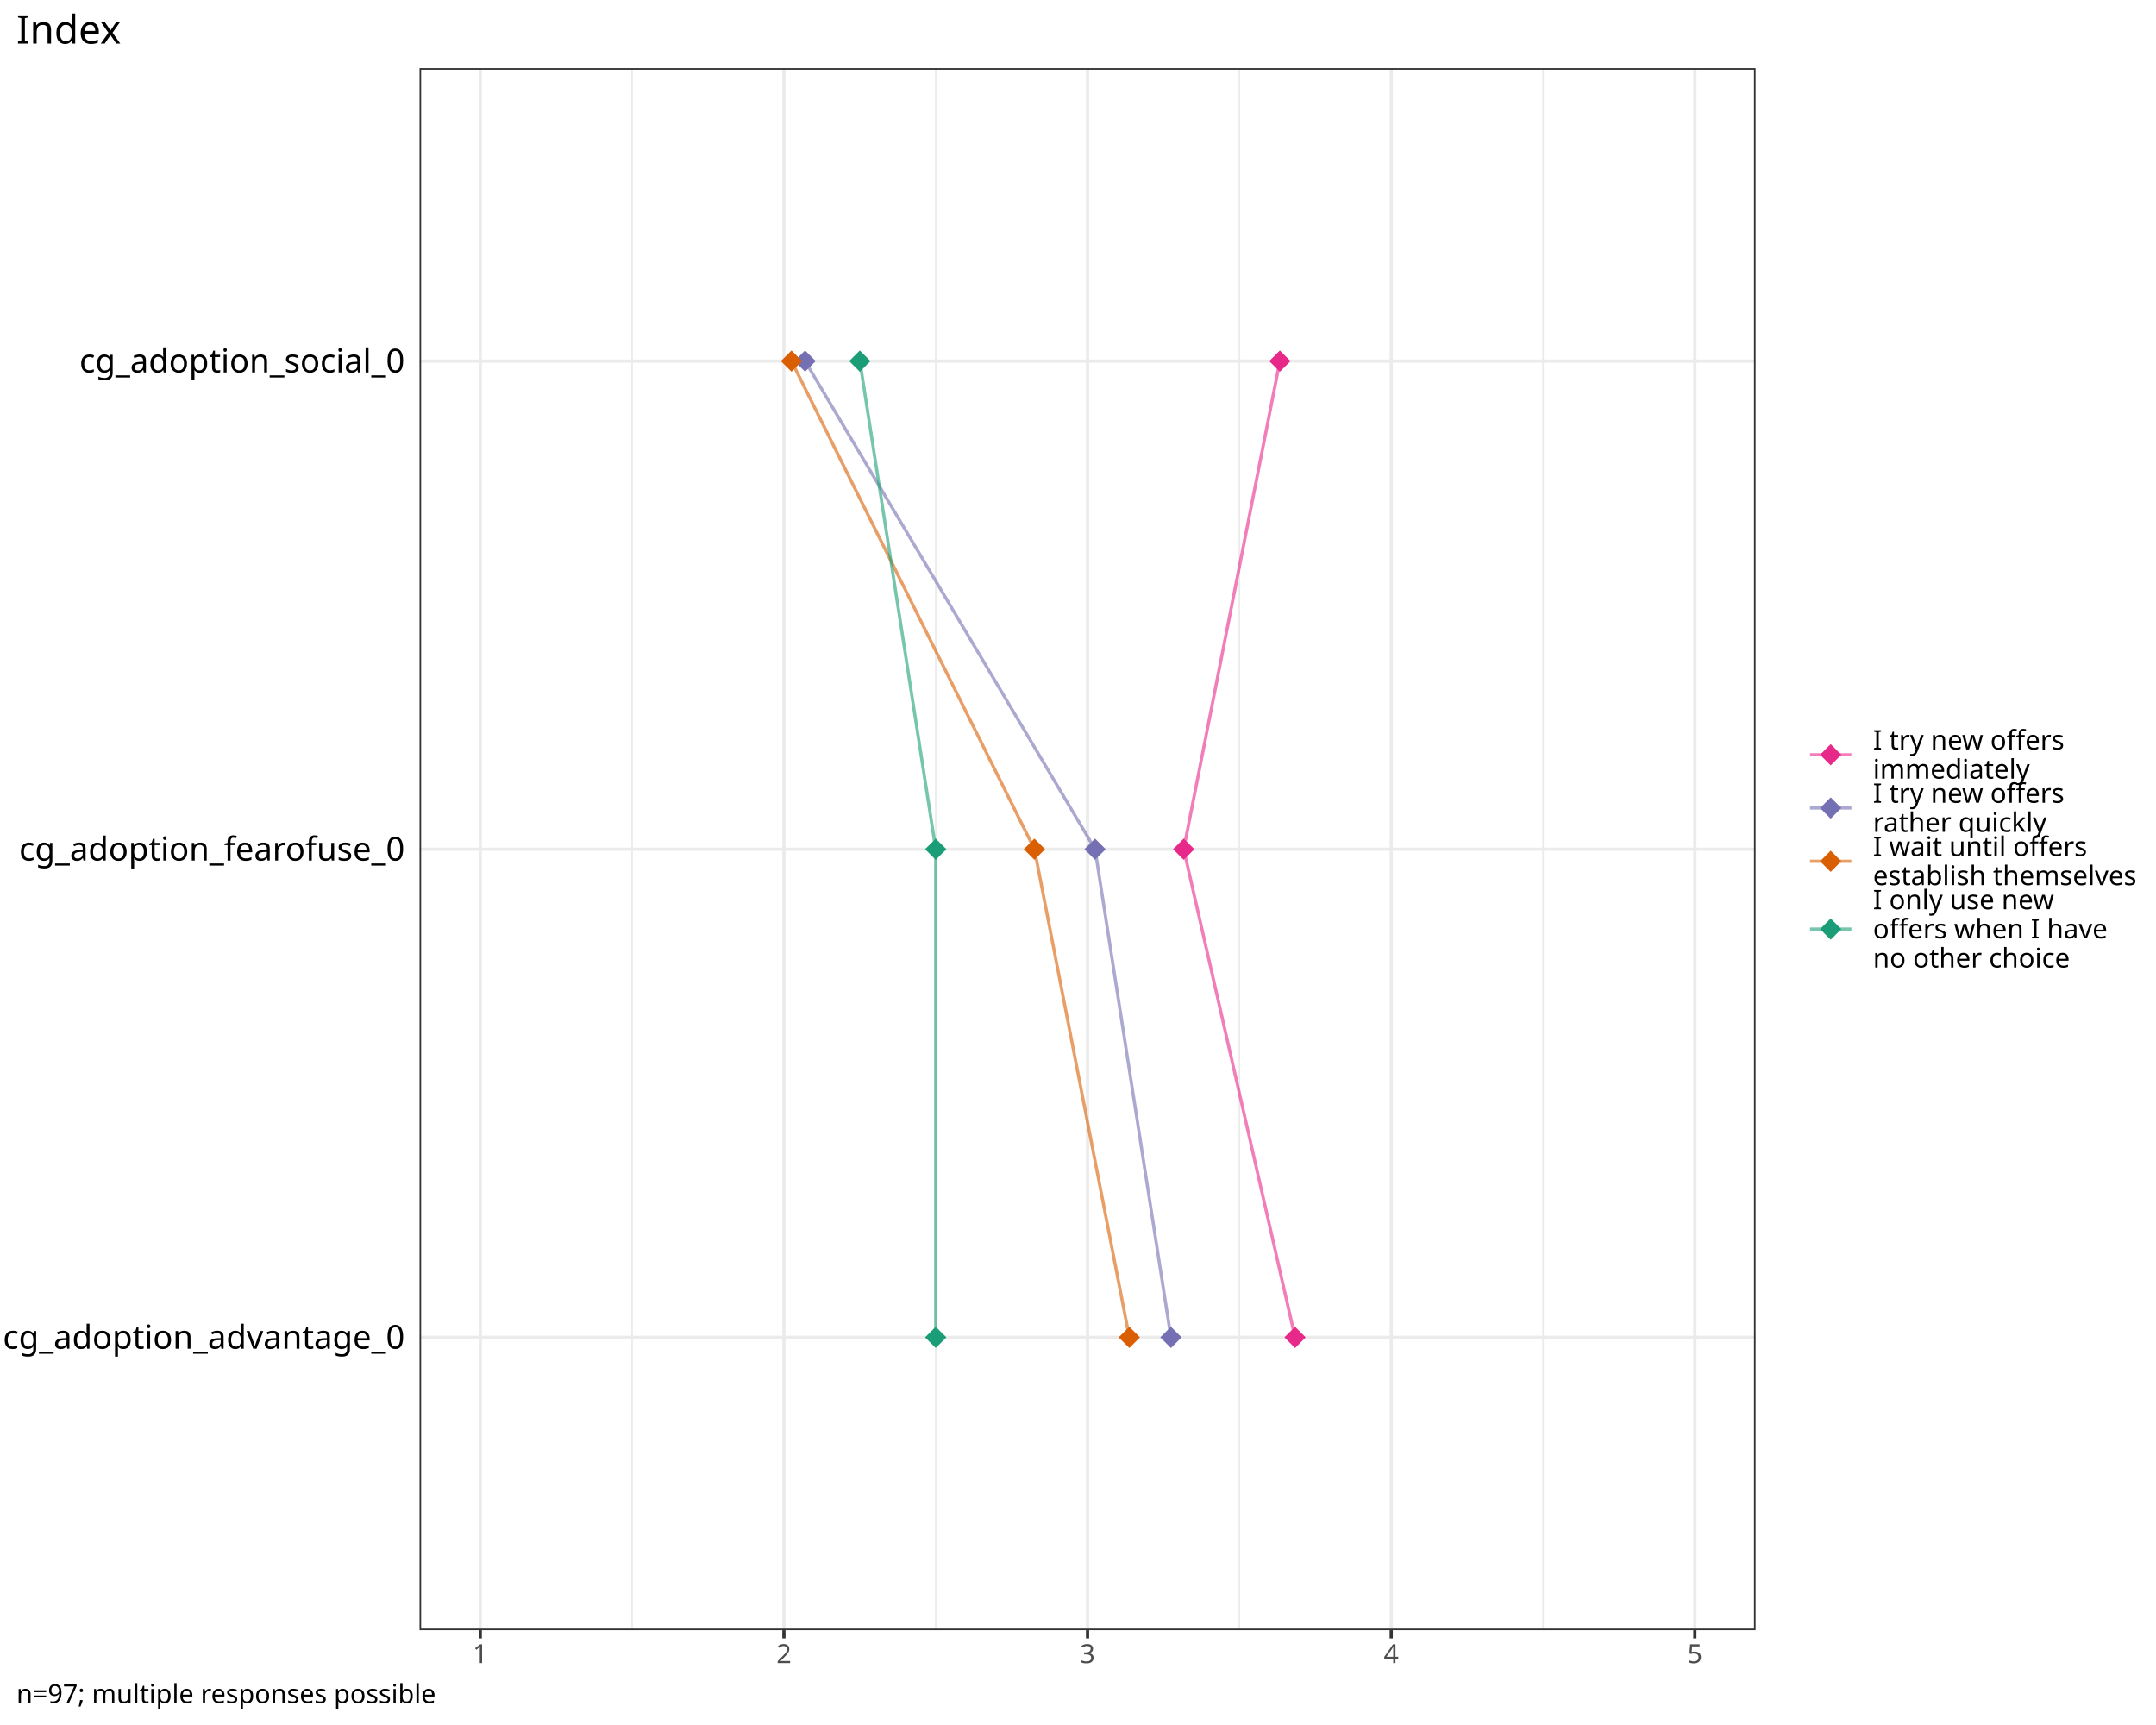
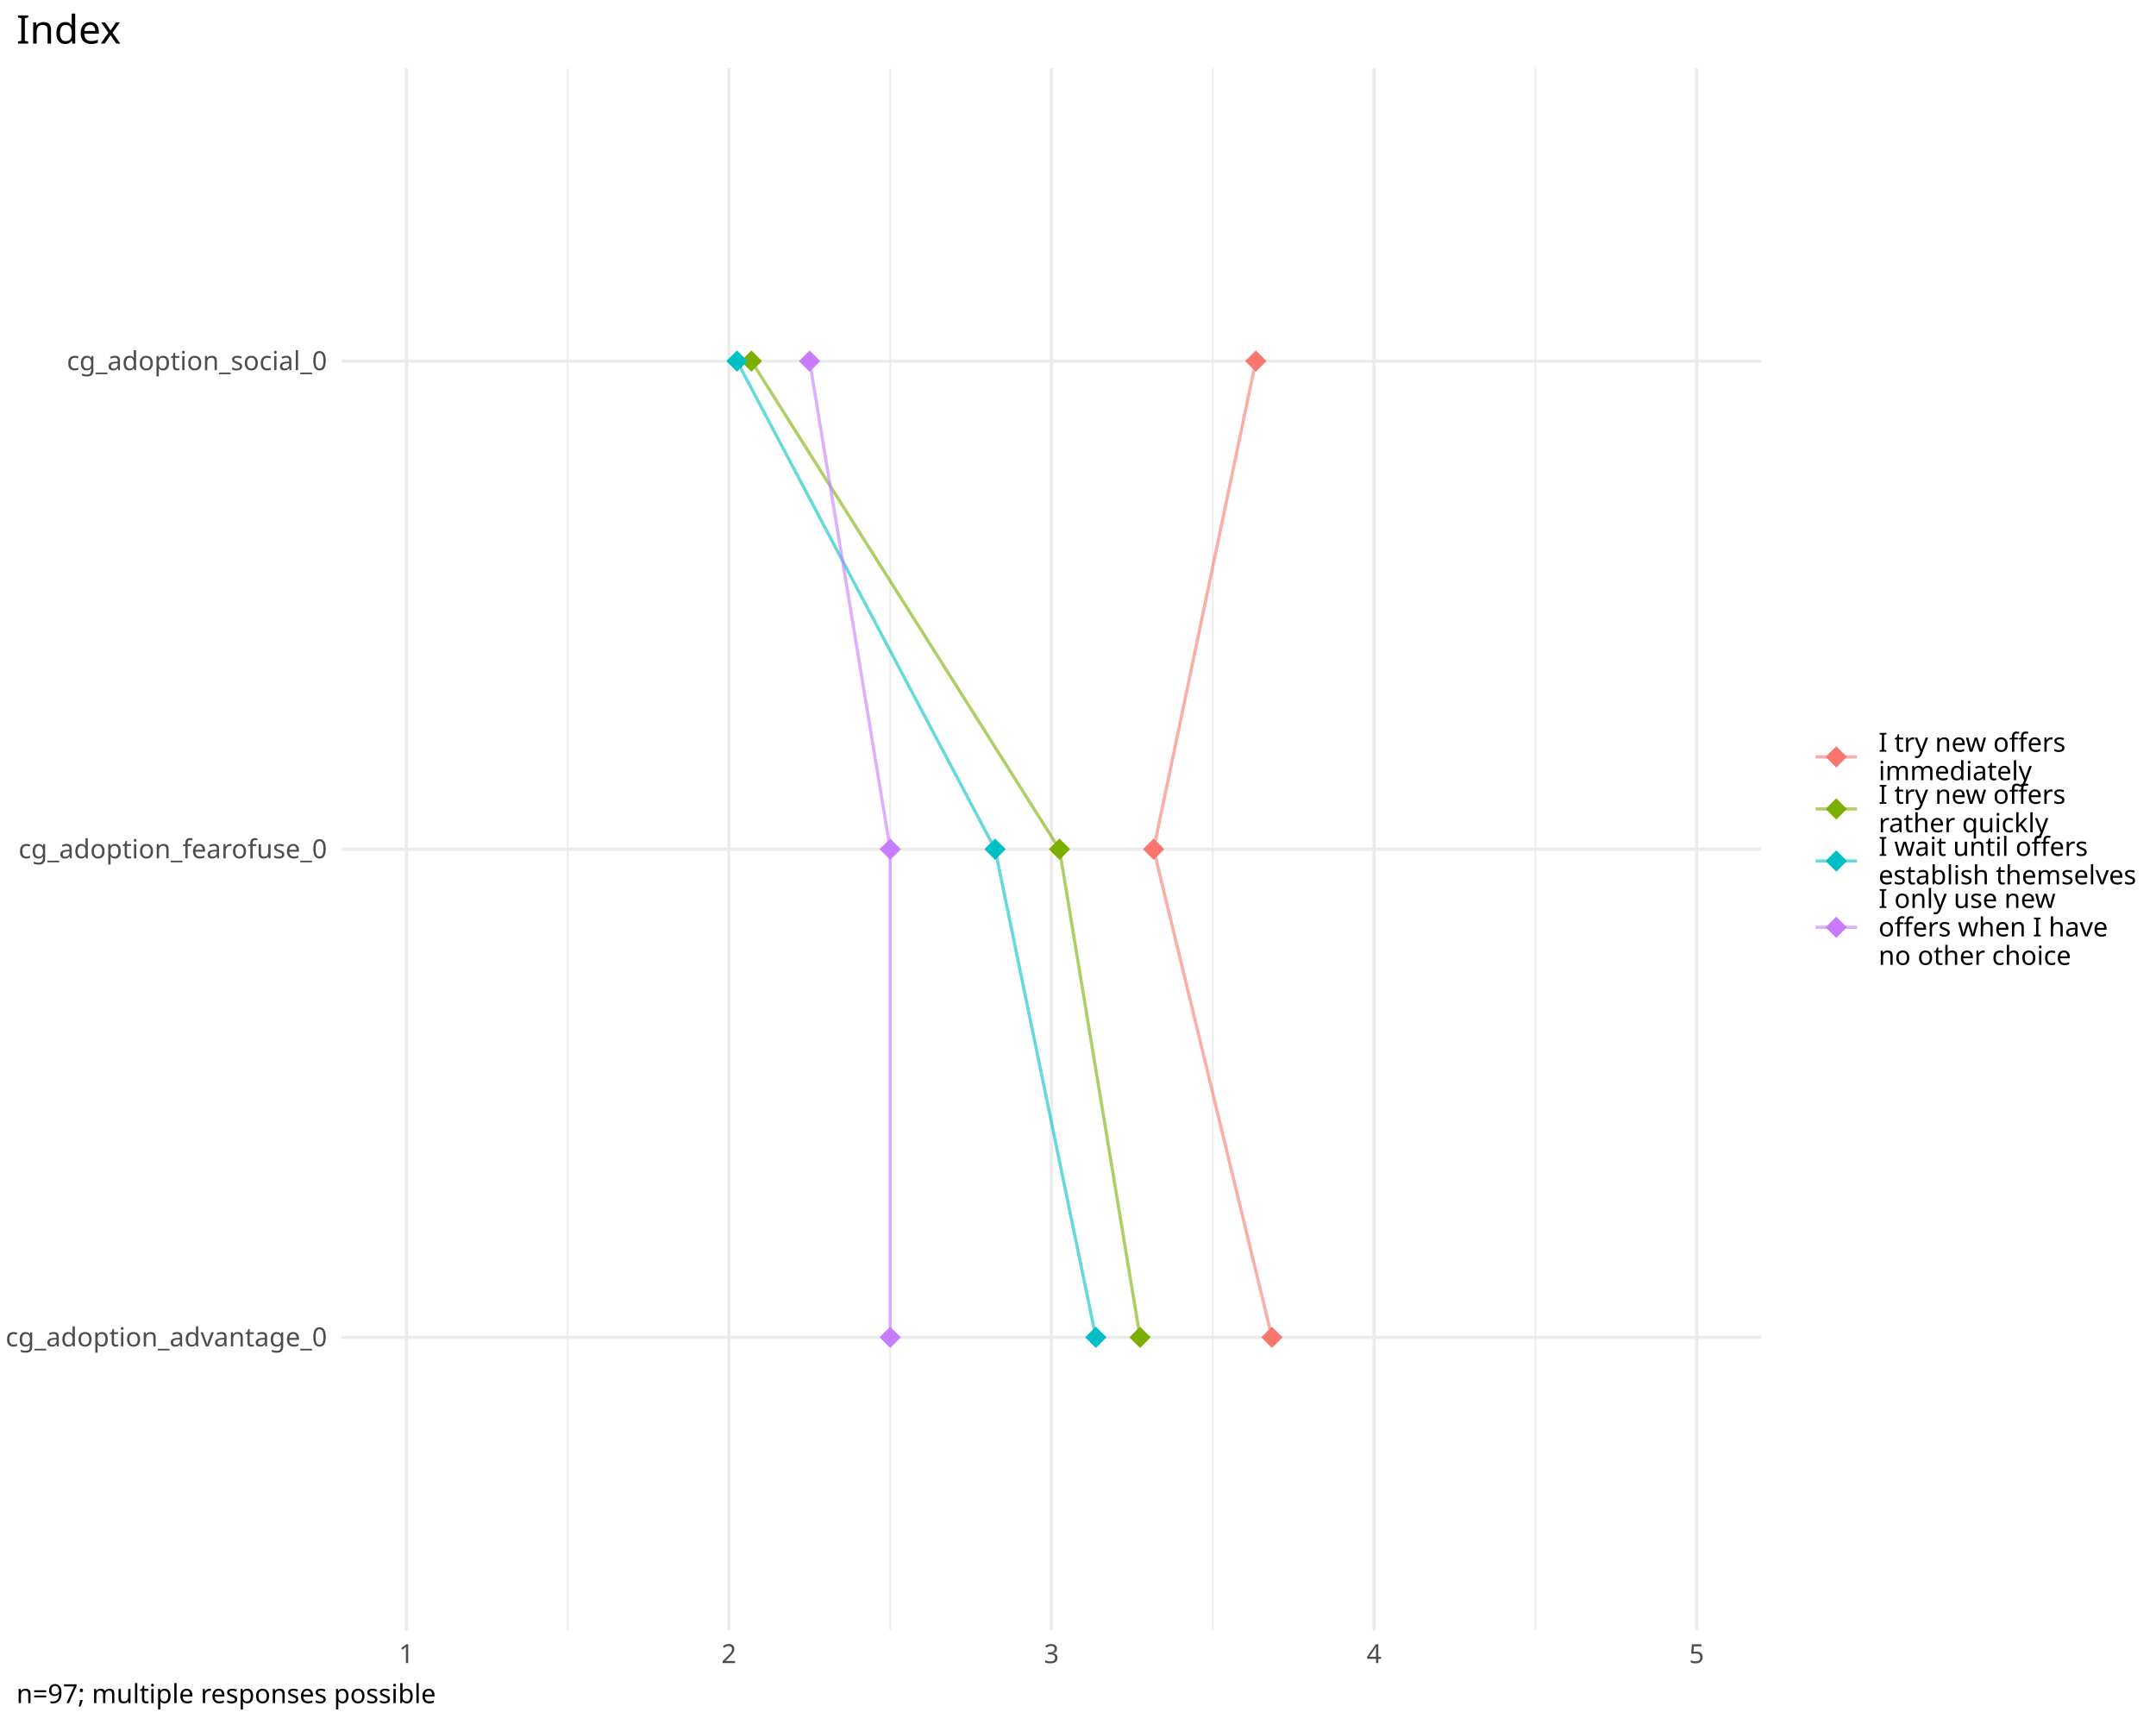
<svg xmlns="http://www.w3.org/2000/svg" class="svglite" data-engine-version="2.0" width="720.00pt" height="576.00pt" viewBox="0 0 720.00 576.00">
  <defs>
    <style type="text/css">
    .svglite line, .svglite polyline, .svglite polygon, .svglite path, .svglite rect, .svglite circle {
      fill: none;
      stroke: #000000;
      stroke-linecap: round;
      stroke-linejoin: round;
      stroke-miterlimit: 10.00;
    }
  </style>
  </defs>
  <rect width="100%" height="100%" style="stroke: none; fill: #FFFFFF;" />
  <defs>
    <clipPath id="cpMC4wMHw3MjAuMDB8MC4wMHw1NzYuMDA=">
      <rect x="0.00" y="0.00" width="720.00" height="576.00" />
    </clipPath>
  </defs>
  <g clip-path="url(#cpMC4wMHw3MjAuMDB8MC4wMHw1NzYuMDA=)">
-     <rect x="0.00" y="0.00" width="720.00" height="576.00" style="stroke-width: 1.07; stroke: #FFFFFF; fill: #FFFFFF;" />
-   </g>
+ </g>
  <defs>
-     <clipPath id="cpMTQwLjEwfDU4Ni4yOHwyMi43OHw1NDQuMzQ=">
-       <rect x="140.10" y="22.78" width="446.18" height="521.56" />
+     <clipPath id="cpMTE0LjE2fDU4OC4xNHwyMi43OHw1NDQuMzQ=">
+       <rect x="114.16" y="22.78" width="473.98" height="521.56" />
    </clipPath>
  </defs>
-   <g clip-path="url(#cpMTQwLjEwfDU4Ni4yOHwyMi43OHw1NDQuMzQ=)">
-     <rect x="140.10" y="22.78" width="446.18" height="521.56" style="stroke-width: 1.07; stroke: none; fill: #FFFFFF;" />
-     <polyline points="211.08,544.34 211.08,22.78 " style="stroke-width: 0.53; stroke: #EBEBEB; stroke-linecap: butt;" />
-     <polyline points="312.49,544.34 312.49,22.78 " style="stroke-width: 0.53; stroke: #EBEBEB; stroke-linecap: butt;" />
-     <polyline points="413.89,544.34 413.89,22.78 " style="stroke-width: 0.53; stroke: #EBEBEB; stroke-linecap: butt;" />
-     <polyline points="515.30,544.34 515.30,22.78 " style="stroke-width: 0.53; stroke: #EBEBEB; stroke-linecap: butt;" />
-     <polyline points="140.10,446.55 586.28,446.55 " style="stroke-width: 1.07; stroke: #EBEBEB; stroke-linecap: butt;" />
-     <polyline points="140.10,283.56 586.28,283.56 " style="stroke-width: 1.07; stroke: #EBEBEB; stroke-linecap: butt;" />
-     <polyline points="140.10,120.58 586.28,120.58 " style="stroke-width: 1.07; stroke: #EBEBEB; stroke-linecap: butt;" />
-     <polyline points="160.38,544.34 160.38,22.78 " style="stroke-width: 1.07; stroke: #EBEBEB; stroke-linecap: butt;" />
-     <polyline points="261.79,544.34 261.79,22.78 " style="stroke-width: 1.07; stroke: #EBEBEB; stroke-linecap: butt;" />
-     <polyline points="363.19,544.34 363.19,22.78 " style="stroke-width: 1.07; stroke: #EBEBEB; stroke-linecap: butt;" />
-     <polyline points="464.60,544.34 464.60,22.78 " style="stroke-width: 1.07; stroke: #EBEBEB; stroke-linecap: butt;" />
-     <polyline points="566.00,544.34 566.00,22.78 " style="stroke-width: 1.07; stroke: #EBEBEB; stroke-linecap: butt;" />
-     <polygon points="423.86,120.58 427.42,117.02 430.97,120.58 427.42,124.13 " style="stroke-width: 0.71; stroke: none; fill: #E7298A;" />
-     <polygon points="265.30,120.58 268.85,117.02 272.41,120.58 268.85,124.13 " style="stroke-width: 0.71; stroke: none; fill: #7570B3;" />
-     <polygon points="260.77,120.58 264.32,117.02 267.88,120.58 264.32,124.13 " style="stroke-width: 0.71; stroke: none; fill: #D95F02;" />
-     <polygon points="283.58,120.58 287.14,117.02 290.69,120.58 287.14,124.13 " style="stroke-width: 0.71; stroke: none; fill: #1B9E77;" />
-     <polygon points="391.75,283.56 395.30,280.01 398.86,283.56 395.30,287.12 " style="stroke-width: 0.71; stroke: none; fill: #E7298A;" />
-     <polygon points="362.13,283.56 365.69,280.01 369.24,283.56 365.69,287.12 " style="stroke-width: 0.71; stroke: none; fill: #7570B3;" />
-     <polygon points="341.89,283.56 345.45,280.01 349.00,283.56 345.45,287.12 " style="stroke-width: 0.71; stroke: none; fill: #D95F02;" />
-     <polygon points="308.93,283.56 312.49,280.01 316.05,283.56 312.49,287.12 " style="stroke-width: 0.71; stroke: none; fill: #1B9E77;" />
-     <polygon points="428.93,446.55 432.49,443.00 436.04,446.55 432.49,450.11 " style="stroke-width: 0.71; stroke: none; fill: #E7298A;" />
-     <polygon points="387.48,446.55 391.04,443.00 394.59,446.55 391.04,450.11 " style="stroke-width: 0.71; stroke: none; fill: #7570B3;" />
-     <polygon points="373.58,446.55 377.14,443.00 380.69,446.55 377.14,450.11 " style="stroke-width: 0.71; stroke: none; fill: #D95F02;" />
-     <polygon points="308.93,446.55 312.49,443.00 316.05,446.55 312.49,450.11 " style="stroke-width: 0.71; stroke: none; fill: #1B9E77;" />
-     <polyline points="432.49,446.55 395.30,283.56 427.42,120.58 " style="stroke-width: 1.07; stroke: #E7298A; stroke-opacity: 0.60; stroke-linecap: butt;" />
-     <polyline points="391.04,446.55 365.69,283.56 268.85,120.58 " style="stroke-width: 1.07; stroke: #7570B3; stroke-opacity: 0.60; stroke-linecap: butt;" />
-     <polyline points="377.14,446.55 345.45,283.56 264.32,120.58 " style="stroke-width: 1.07; stroke: #D95F02; stroke-opacity: 0.60; stroke-linecap: butt;" />
-     <polyline points="312.49,446.55 312.49,283.56 287.14,120.58 " style="stroke-width: 1.07; stroke: #1B9E77; stroke-opacity: 0.60; stroke-linecap: butt;" />
-     <rect x="140.10" y="22.78" width="446.18" height="521.56" style="stroke-width: 1.07; stroke: #333333;" />
+   <g clip-path="url(#cpMTE0LjE2fDU4OC4xNHwyMi43OHw1NDQuMzQ=)">
+     <polyline points="189.57,544.34 189.57,22.78 " style="stroke-width: 0.53; stroke: #EBEBEB; stroke-linecap: butt;" />
+     <polyline points="297.29,544.34 297.29,22.78 " style="stroke-width: 0.53; stroke: #EBEBEB; stroke-linecap: butt;" />
+     <polyline points="405.01,544.34 405.01,22.78 " style="stroke-width: 0.53; stroke: #EBEBEB; stroke-linecap: butt;" />
+     <polyline points="512.74,544.34 512.74,22.78 " style="stroke-width: 0.53; stroke: #EBEBEB; stroke-linecap: butt;" />
+     <polyline points="114.16,446.55 588.14,446.55 " style="stroke-width: 1.07; stroke: #EBEBEB; stroke-linecap: butt;" />
+     <polyline points="114.16,283.56 588.14,283.56 " style="stroke-width: 1.07; stroke: #EBEBEB; stroke-linecap: butt;" />
+     <polyline points="114.16,120.58 588.14,120.58 " style="stroke-width: 1.07; stroke: #EBEBEB; stroke-linecap: butt;" />
+     <polyline points="135.71,544.34 135.71,22.78 " style="stroke-width: 1.07; stroke: #EBEBEB; stroke-linecap: butt;" />
+     <polyline points="243.43,544.34 243.43,22.78 " style="stroke-width: 1.07; stroke: #EBEBEB; stroke-linecap: butt;" />
+     <polyline points="351.15,544.34 351.15,22.78 " style="stroke-width: 1.07; stroke: #EBEBEB; stroke-linecap: butt;" />
+     <polyline points="458.87,544.34 458.87,22.78 " style="stroke-width: 1.07; stroke: #EBEBEB; stroke-linecap: butt;" />
+     <polyline points="566.60,544.34 566.60,22.78 " style="stroke-width: 1.07; stroke: #EBEBEB; stroke-linecap: butt;" />
+     <polygon points="415.82,120.58 419.38,117.02 422.93,120.58 419.38,124.13 " style="stroke-width: 0.71; stroke: none; fill: #F8766D;" />
+     <polygon points="247.38,120.58 250.93,117.02 254.49,120.58 250.93,124.13 " style="stroke-width: 0.71; stroke: none; fill: #7CAE00;" />
+     <polygon points="242.57,120.58 246.12,117.02 249.68,120.58 246.12,124.13 " style="stroke-width: 0.71; stroke: none; fill: #00BFC4;" />
+     <polygon points="266.80,120.58 270.36,117.02 273.92,120.58 270.36,124.13 " style="stroke-width: 0.71; stroke: none; fill: #C77CFF;" />
+     <polygon points="381.71,283.56 385.26,280.01 388.82,283.56 385.26,287.12 " style="stroke-width: 0.71; stroke: none; fill: #F8766D;" />
+     <polygon points="350.25,283.56 353.80,280.01 357.36,283.56 353.80,287.12 " style="stroke-width: 0.71; stroke: none; fill: #7CAE00;" />
+     <polygon points="328.75,283.56 332.30,280.01 335.86,283.56 332.30,287.12 " style="stroke-width: 0.71; stroke: none; fill: #00BFC4;" />
+     <polygon points="293.74,283.56 297.29,280.01 300.85,283.56 297.29,287.12 " style="stroke-width: 0.71; stroke: none; fill: #C77CFF;" />
+     <polygon points="421.21,446.55 424.76,443.00 428.32,446.55 424.76,450.11 " style="stroke-width: 0.71; stroke: none; fill: #F8766D;" />
+     <polygon points="377.18,446.55 380.73,443.00 384.29,446.55 380.73,450.11 " style="stroke-width: 0.71; stroke: none; fill: #7CAE00;" />
+     <polygon points="362.41,446.55 365.96,443.00 369.52,446.55 365.96,450.11 " style="stroke-width: 0.71; stroke: none; fill: #00BFC4;" />
+     <polygon points="293.74,446.55 297.29,443.00 300.85,446.55 297.29,450.11 " style="stroke-width: 0.71; stroke: none; fill: #C77CFF;" />
+     <polyline points="424.76,446.55 385.26,283.56 419.38,120.58 " style="stroke-width: 1.07; stroke: #F8766D; stroke-opacity: 0.60; stroke-linecap: butt;" />
+     <polyline points="380.73,446.55 353.80,283.56 250.93,120.58 " style="stroke-width: 1.07; stroke: #7CAE00; stroke-opacity: 0.60; stroke-linecap: butt;" />
+     <polyline points="365.96,446.55 332.30,283.56 246.12,120.58 " style="stroke-width: 1.07; stroke: #00BFC4; stroke-opacity: 0.60; stroke-linecap: butt;" />
+     <polyline points="297.29,446.55 297.29,283.56 270.36,120.58 " style="stroke-width: 1.07; stroke: #C77CFF; stroke-opacity: 0.60; stroke-linecap: butt;" />
  </g>
  <g clip-path="url(#cpMC4wMHw3MjAuMDB8MC4wMHw1NzYuMDA=)">
-     <text x="135.17" y="450.34" text-anchor="end" style="font-size: 11.00px; font-family: sans;" textLength="129.69px" lengthAdjust="spacingAndGlyphs">cg_adoption_advantage_0</text>
-     <text x="135.17" y="287.35" text-anchor="end" style="font-size: 11.00px; font-family: sans;" textLength="124.17px" lengthAdjust="spacingAndGlyphs">cg_adoption_fearofuse_0</text>
-     <text x="135.17" y="124.36" text-anchor="end" style="font-size: 11.00px; font-family: sans;" textLength="106.43px" lengthAdjust="spacingAndGlyphs">cg_adoption_social_0</text>
-     <polyline points="160.38,547.08 160.38,544.34 " style="stroke-width: 1.07; stroke: #333333; stroke-linecap: butt;" />
-     <polyline points="261.79,547.08 261.79,544.34 " style="stroke-width: 1.07; stroke: #333333; stroke-linecap: butt;" />
-     <polyline points="363.19,547.08 363.19,544.34 " style="stroke-width: 1.07; stroke: #333333; stroke-linecap: butt;" />
-     <polyline points="464.60,547.08 464.60,544.34 " style="stroke-width: 1.07; stroke: #333333; stroke-linecap: butt;" />
-     <polyline points="566.00,547.08 566.00,544.34 " style="stroke-width: 1.07; stroke: #333333; stroke-linecap: butt;" />
-     <text x="160.38" y="555.33" text-anchor="middle" style="font-size: 8.80px; fill: #4D4D4D; font-family: sans;" textLength="4.89px" lengthAdjust="spacingAndGlyphs">1</text>
-     <text x="261.79" y="555.33" text-anchor="middle" style="font-size: 8.80px; fill: #4D4D4D; font-family: sans;" textLength="4.89px" lengthAdjust="spacingAndGlyphs">2</text>
-     <text x="363.19" y="555.33" text-anchor="middle" style="font-size: 8.80px; fill: #4D4D4D; font-family: sans;" textLength="4.89px" lengthAdjust="spacingAndGlyphs">3</text>
-     <text x="464.60" y="555.33" text-anchor="middle" style="font-size: 8.80px; fill: #4D4D4D; font-family: sans;" textLength="4.89px" lengthAdjust="spacingAndGlyphs">4</text>
-     <text x="566.00" y="555.33" text-anchor="middle" style="font-size: 8.80px; fill: #4D4D4D; font-family: sans;" textLength="4.89px" lengthAdjust="spacingAndGlyphs">5</text>
-     <rect x="597.24" y="237.66" width="117.28" height="91.81" style="stroke-width: 1.07; stroke: none; fill: #FFFFFF;" />
-     <rect x="602.72" y="243.14" width="17.28" height="17.78" style="stroke-width: 1.07; stroke: none; fill: #FFFFFF;" />
-     <polygon points="607.81,252.03 611.36,248.47 614.92,252.03 611.36,255.59 " style="stroke-width: 0.71; stroke: none; fill: #E7298A;" />
-     <line x1="604.45" y1="252.03" x2="618.27" y2="252.03" style="stroke-width: 1.07; stroke: #E7298A; stroke-opacity: 0.60; stroke-linecap: butt;" />
-     <rect x="602.72" y="260.92" width="17.28" height="17.78" style="stroke-width: 1.07; stroke: none; fill: #FFFFFF;" />
-     <polygon points="607.81,269.81 611.36,266.26 614.92,269.81 611.36,273.37 " style="stroke-width: 0.71; stroke: none; fill: #7570B3;" />
-     <line x1="604.45" y1="269.81" x2="618.27" y2="269.81" style="stroke-width: 1.07; stroke: #7570B3; stroke-opacity: 0.60; stroke-linecap: butt;" />
-     <rect x="602.72" y="278.70" width="17.28" height="17.78" style="stroke-width: 1.07; stroke: none; fill: #FFFFFF;" />
-     <polygon points="607.81,287.59 611.36,284.04 614.92,287.59 611.36,291.15 " style="stroke-width: 0.71; stroke: none; fill: #D95F02;" />
-     <line x1="604.45" y1="287.59" x2="618.27" y2="287.59" style="stroke-width: 1.07; stroke: #D95F02; stroke-opacity: 0.60; stroke-linecap: butt;" />
-     <rect x="602.72" y="296.49" width="17.28" height="27.50" style="stroke-width: 1.07; stroke: none; fill: #FFFFFF;" />
-     <polygon points="607.81,310.24 611.36,306.68 614.92,310.24 611.36,313.79 " style="stroke-width: 0.71; stroke: none; fill: #1B9E77;" />
-     <line x1="604.45" y1="310.24" x2="618.27" y2="310.24" style="stroke-width: 1.07; stroke: #1B9E77; stroke-opacity: 0.60; stroke-linecap: butt;" />
-     <text x="625.48" y="250.27" style="font-size: 9.00px; font-family: sans;" textLength="59.03px" lengthAdjust="spacingAndGlyphs">I try new offers</text>
-     <text x="625.48" y="259.99" style="font-size: 9.00px; font-family: sans;" textLength="48.02px" lengthAdjust="spacingAndGlyphs">immediately</text>
-     <text x="625.48" y="268.05" style="font-size: 9.00px; font-family: sans;" textLength="59.03px" lengthAdjust="spacingAndGlyphs">I try new offers</text>
-     <text x="625.48" y="277.77" style="font-size: 9.00px; font-family: sans;" textLength="53.53px" lengthAdjust="spacingAndGlyphs">rather quickly</text>
-     <text x="625.48" y="285.83" style="font-size: 9.00px; font-family: sans;" textLength="65.03px" lengthAdjust="spacingAndGlyphs">I wait until offers</text>
-     <text x="625.48" y="295.55" style="font-size: 9.00px; font-family: sans;" textLength="83.56px" lengthAdjust="spacingAndGlyphs">establish themselves</text>
-     <text x="625.48" y="303.61" style="font-size: 9.00px; font-family: sans;" textLength="57.54px" lengthAdjust="spacingAndGlyphs">I only use new</text>
-     <text x="625.48" y="313.33" style="font-size: 9.00px; font-family: sans;" textLength="73.55px" lengthAdjust="spacingAndGlyphs">offers when I have</text>
-     <text x="625.48" y="323.05" style="font-size: 9.00px; font-family: sans;" textLength="61.55px" lengthAdjust="spacingAndGlyphs">no other choice</text>
+     <text x="109.23" y="449.58" text-anchor="end" style="font-size: 8.80px; fill: #4D4D4D; font-family: sans;" textLength="103.75px" lengthAdjust="spacingAndGlyphs">cg_adoption_advantage_0</text>
+     <text x="109.23" y="286.59" text-anchor="end" style="font-size: 8.80px; fill: #4D4D4D; font-family: sans;" textLength="99.34px" lengthAdjust="spacingAndGlyphs">cg_adoption_fearofuse_0</text>
+     <text x="109.23" y="123.60" text-anchor="end" style="font-size: 8.80px; fill: #4D4D4D; font-family: sans;" textLength="85.15px" lengthAdjust="spacingAndGlyphs">cg_adoption_social_0</text>
+     <text x="135.71" y="555.33" text-anchor="middle" style="font-size: 8.80px; fill: #4D4D4D; font-family: sans;" textLength="4.89px" lengthAdjust="spacingAndGlyphs">1</text>
+     <text x="243.43" y="555.33" text-anchor="middle" style="font-size: 8.80px; fill: #4D4D4D; font-family: sans;" textLength="4.89px" lengthAdjust="spacingAndGlyphs">2</text>
+     <text x="351.15" y="555.33" text-anchor="middle" style="font-size: 8.80px; fill: #4D4D4D; font-family: sans;" textLength="4.89px" lengthAdjust="spacingAndGlyphs">3</text>
+     <text x="458.87" y="555.33" text-anchor="middle" style="font-size: 8.80px; fill: #4D4D4D; font-family: sans;" textLength="4.89px" lengthAdjust="spacingAndGlyphs">4</text>
+     <text x="566.60" y="555.33" text-anchor="middle" style="font-size: 8.80px; fill: #4D4D4D; font-family: sans;" textLength="4.89px" lengthAdjust="spacingAndGlyphs">5</text>
+     <polygon points="609.66,252.73 613.22,249.18 616.77,252.73 613.22,256.29 " style="stroke-width: 0.71; stroke: none; fill: #F8766D;" />
+     <line x1="606.31" y1="252.73" x2="620.13" y2="252.73" style="stroke-width: 1.07; stroke: #F8766D; stroke-opacity: 0.60; stroke-linecap: butt;" />
+     <polygon points="609.66,270.12 613.22,266.56 616.77,270.12 613.22,273.67 " style="stroke-width: 0.71; stroke: none; fill: #7CAE00;" />
+     <line x1="606.31" y1="270.12" x2="620.13" y2="270.12" style="stroke-width: 1.07; stroke: #7CAE00; stroke-opacity: 0.60; stroke-linecap: butt;" />
+     <polygon points="609.66,287.51 613.22,283.95 616.77,287.51 613.22,291.06 " style="stroke-width: 0.71; stroke: none; fill: #00BFC4;" />
+     <line x1="606.31" y1="287.51" x2="620.13" y2="287.51" style="stroke-width: 1.07; stroke: #00BFC4; stroke-opacity: 0.60; stroke-linecap: butt;" />
+     <polygon points="609.66,309.64 613.22,306.09 616.77,309.64 613.22,313.20 " style="stroke-width: 0.71; stroke: none; fill: #C77CFF;" />
+     <line x1="606.31" y1="309.64" x2="620.13" y2="309.64" style="stroke-width: 1.07; stroke: #C77CFF; stroke-opacity: 0.60; stroke-linecap: butt;" />
+     <text x="627.34" y="251.01" style="font-size: 8.80px; font-family: sans;" textLength="57.72px" lengthAdjust="spacingAndGlyphs">I try new offers</text>
+     <text x="627.34" y="260.51" style="font-size: 8.80px; font-family: sans;" textLength="46.96px" lengthAdjust="spacingAndGlyphs">immediately</text>
+     <text x="627.34" y="268.39" style="font-size: 8.80px; font-family: sans;" textLength="57.72px" lengthAdjust="spacingAndGlyphs">I try new offers</text>
+     <text x="627.34" y="277.90" style="font-size: 8.80px; font-family: sans;" textLength="52.34px" lengthAdjust="spacingAndGlyphs">rather quickly</text>
+     <text x="627.34" y="285.78" style="font-size: 8.80px; font-family: sans;" textLength="63.58px" lengthAdjust="spacingAndGlyphs">I wait until offers</text>
+     <text x="627.34" y="295.29" style="font-size: 8.80px; font-family: sans;" textLength="81.70px" lengthAdjust="spacingAndGlyphs">establish themselves</text>
+     <text x="627.34" y="303.17" style="font-size: 8.80px; font-family: sans;" textLength="56.26px" lengthAdjust="spacingAndGlyphs">I only use new</text>
+     <text x="627.34" y="312.67" style="font-size: 8.80px; font-family: sans;" textLength="71.92px" lengthAdjust="spacingAndGlyphs">offers when I have</text>
+     <text x="627.34" y="322.18" style="font-size: 8.80px; font-family: sans;" textLength="60.18px" lengthAdjust="spacingAndGlyphs">no other choice</text>
    <text x="5.48" y="14.56" style="font-size: 13.20px; font-family: sans;" textLength="32.30px" lengthAdjust="spacingAndGlyphs">Index</text>
    <text x="5.48" y="568.69" style="font-size: 8.80px; font-family: sans;" textLength="132.83px" lengthAdjust="spacingAndGlyphs">n=97; multiple responses possible</text>
  </g>
</svg>
